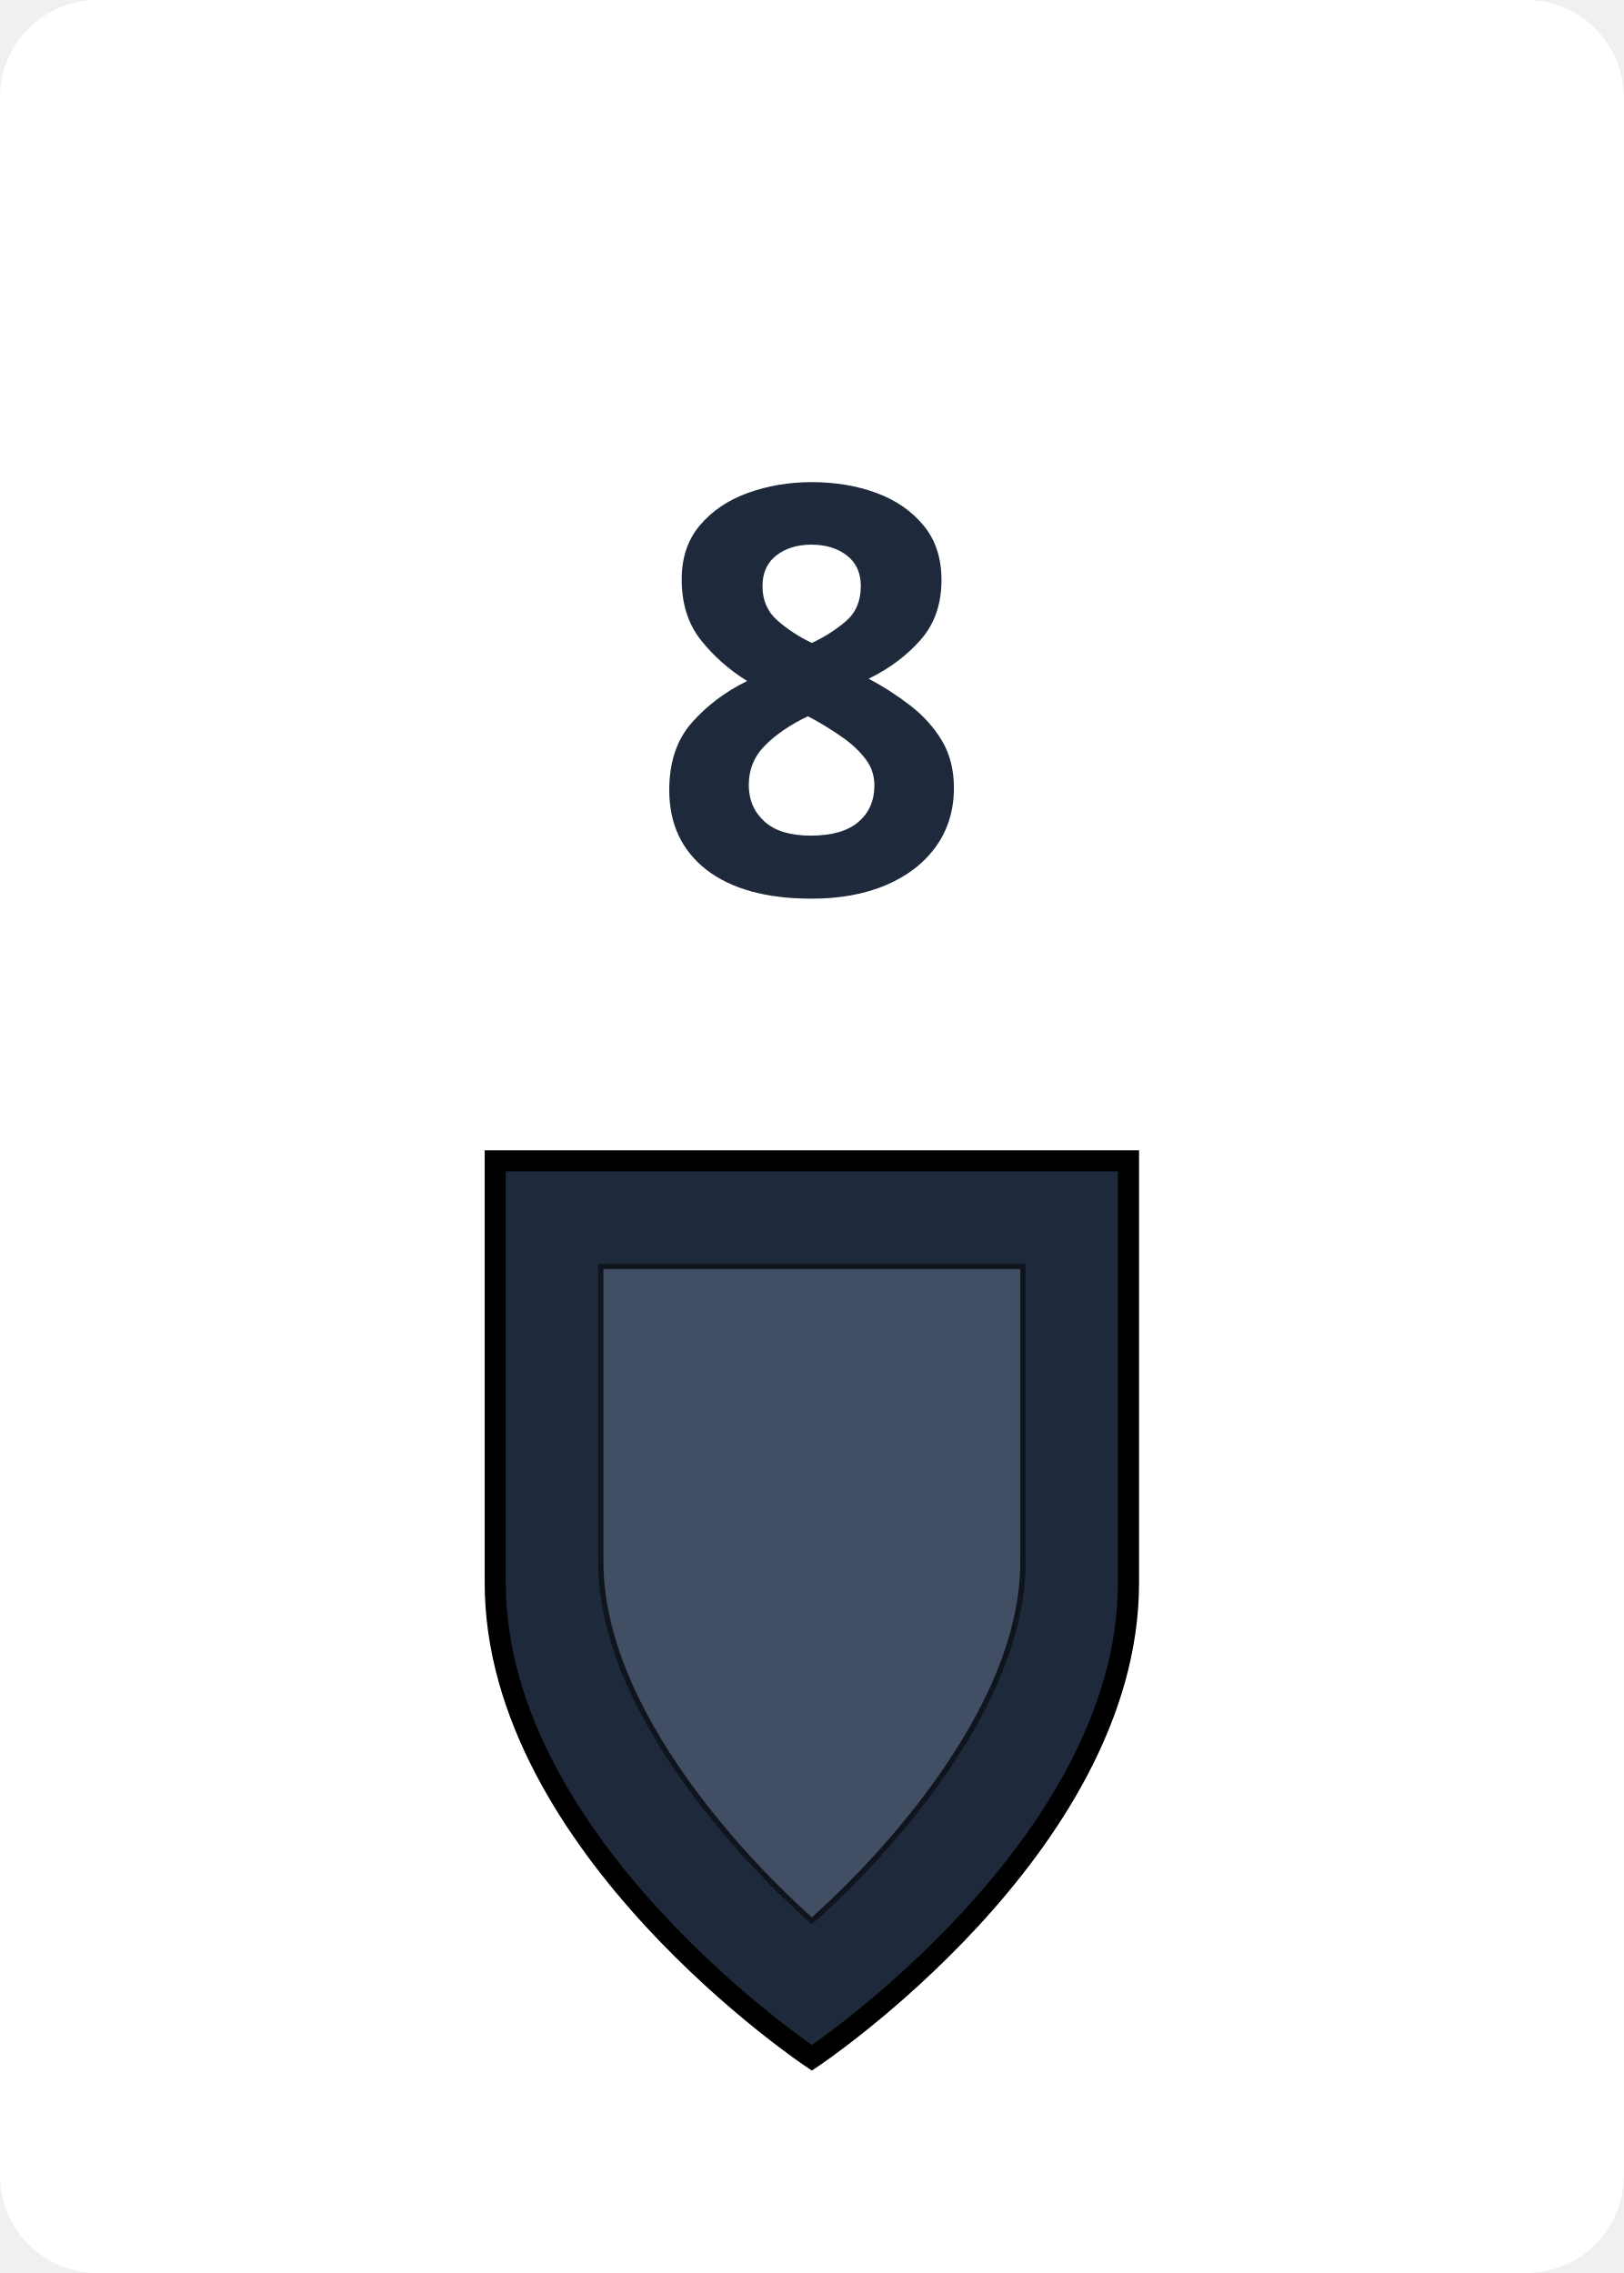
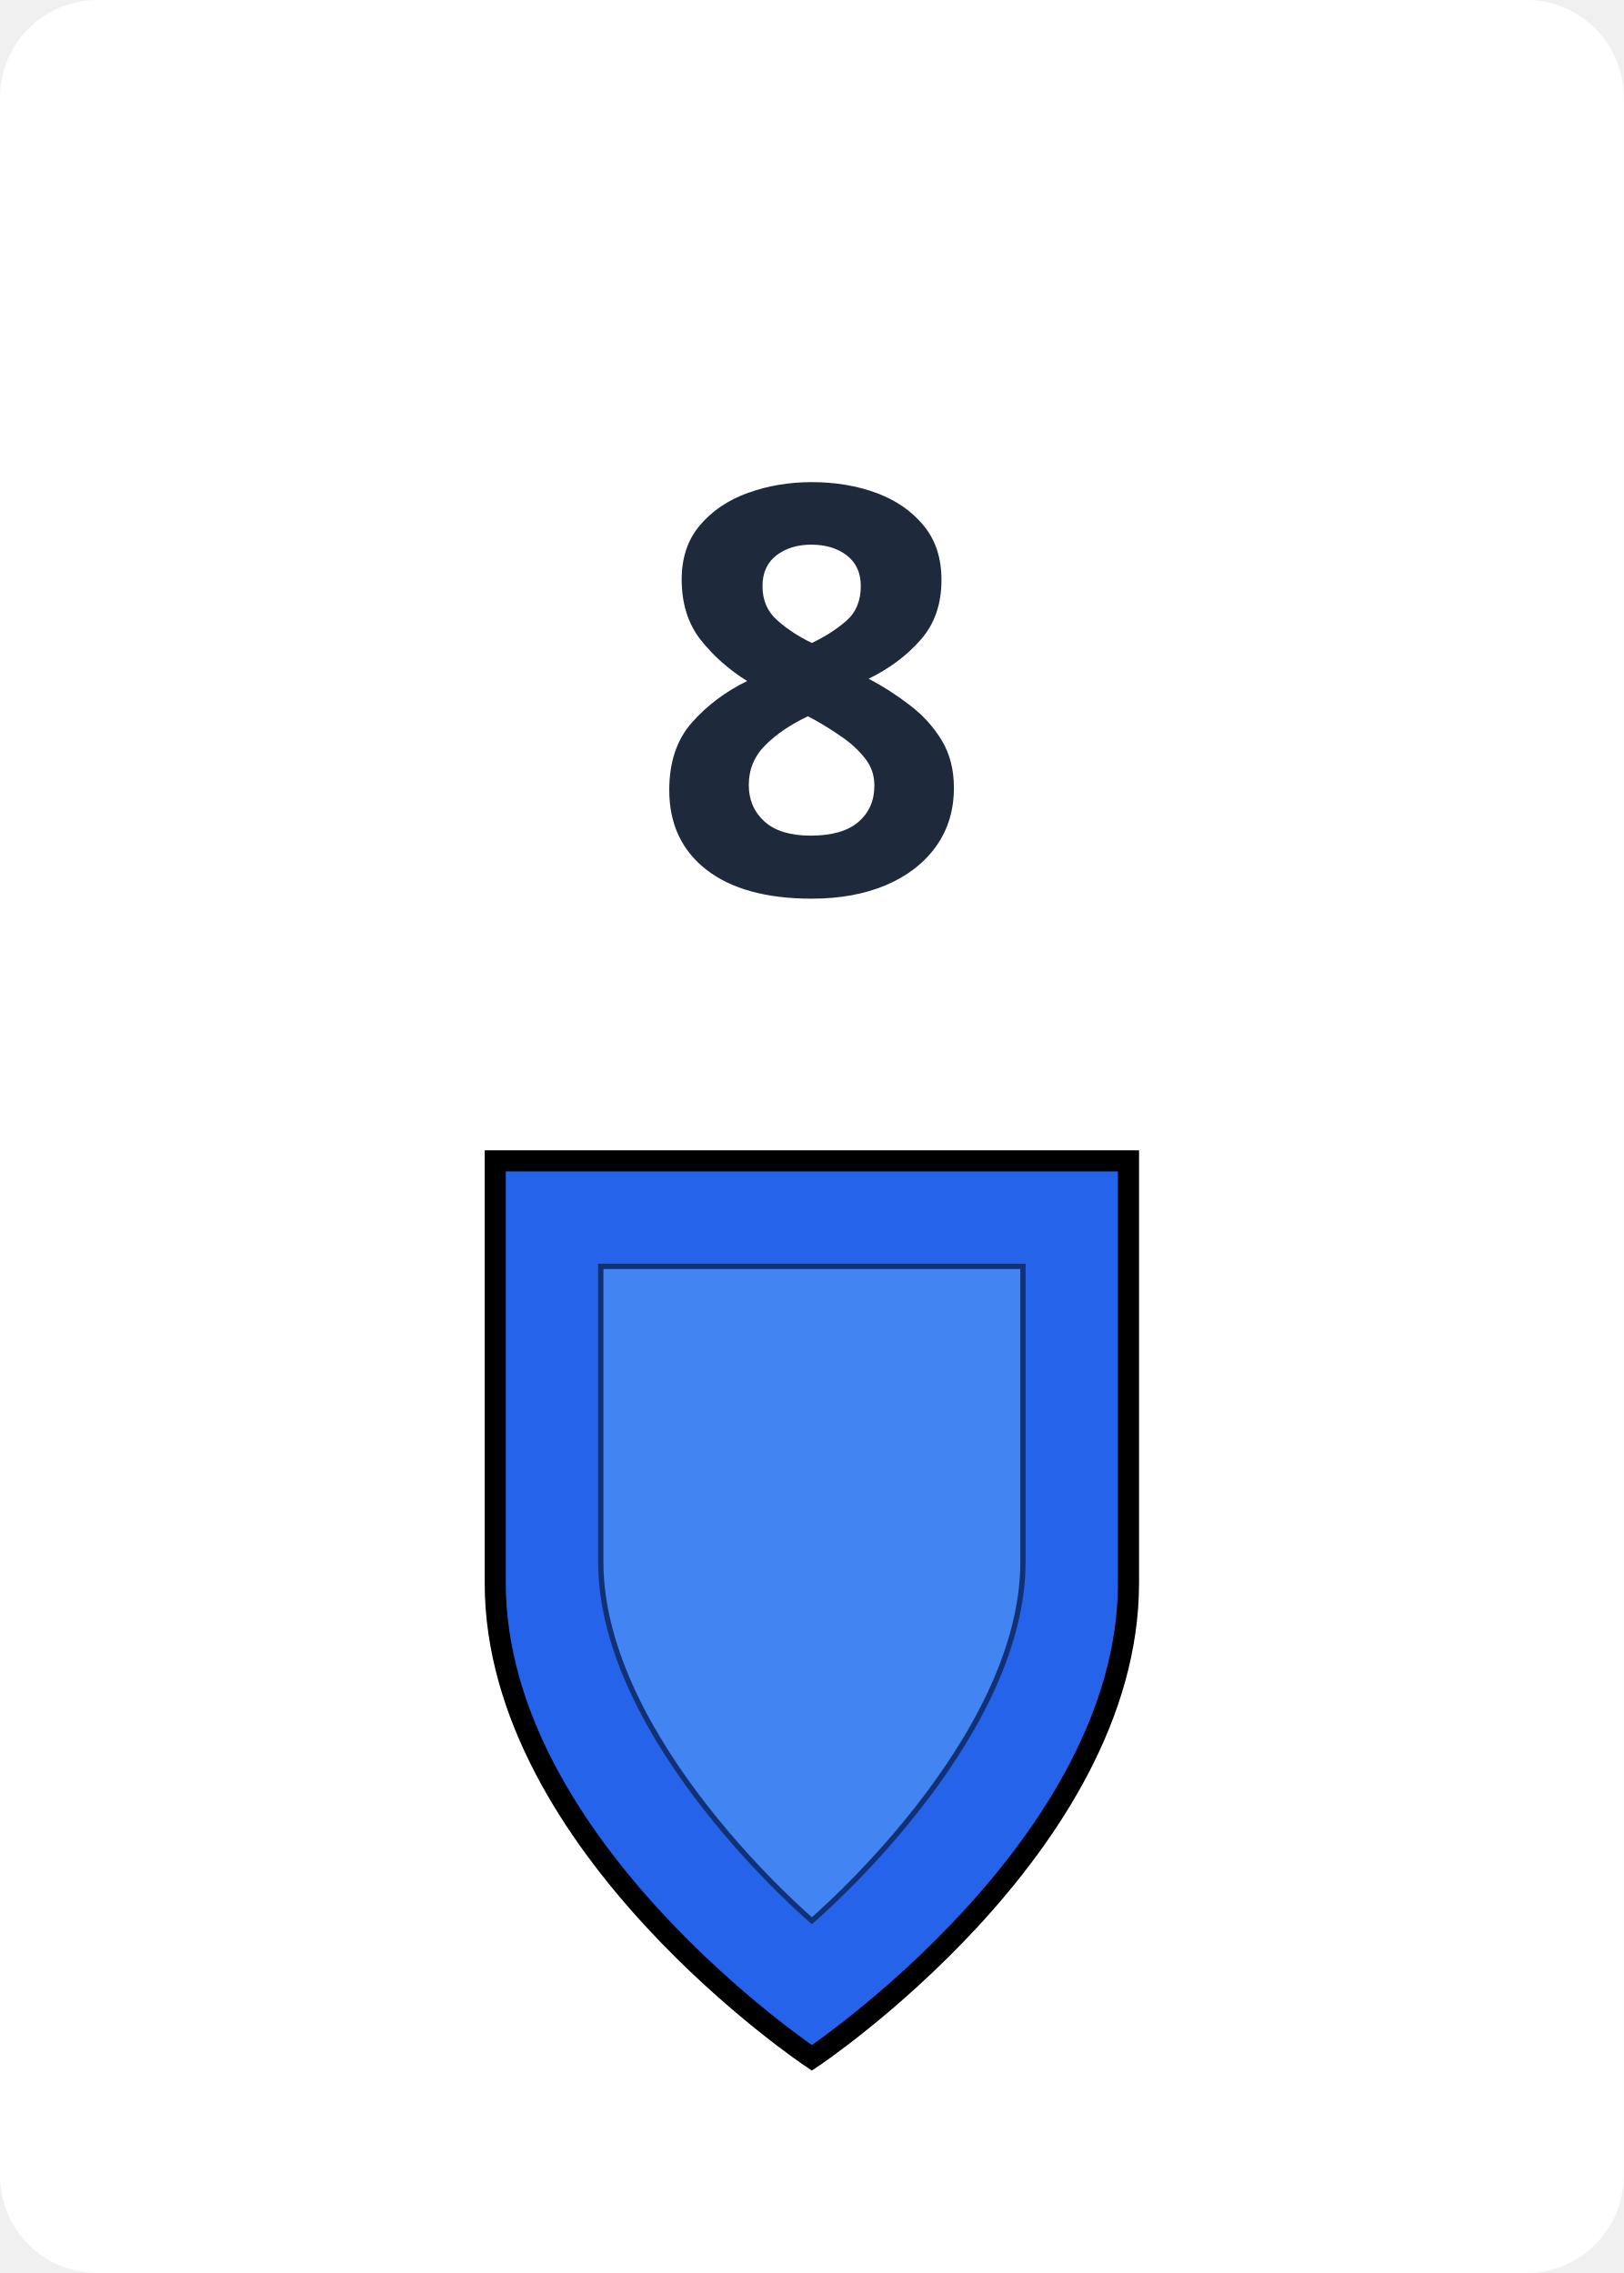
<svg xmlns="http://www.w3.org/2000/svg" width="200" height="280" viewBox="0 0 200 280">
  <rect width="200" height="280" rx="12" fill="white" />
  <text x="100" y="110" text-anchor="middle" font-family="system-ui, sans-serif" font-size="70" font-weight="900" fill="#1e293b">8</text>
  <g transform="translate(100, 195) scale(1.3) translate(-50, -50)">
-     <path fill="#1e293b" stroke="black" stroke-width="2" d="M20,10 L80,10 L80,50 C80,75 50,95 50,95 C50,95 20,75 20,50 Z" />
-     <path fill="#64748b" opacity="0.5" stroke="black" stroke-width="0.5" d="M30,20 L70,20 L70,48 C70,65 50,82 50,82 C50,82 30,65 30,48 Z" />
+     <path fill="#2563eb" stroke="black" stroke-width="2" d="M20,10 L80,10 L80,50 C80,75 50,95 50,95 C50,95 20,75 20,50 Z" />
+     <path fill="#60a5fa" opacity="0.5" stroke="black" stroke-width="0.5" d="M30,20 L70,20 L70,48 C70,65 50,82 50,82 C50,82 30,65 30,48 Z" />
  </g>
</svg>
